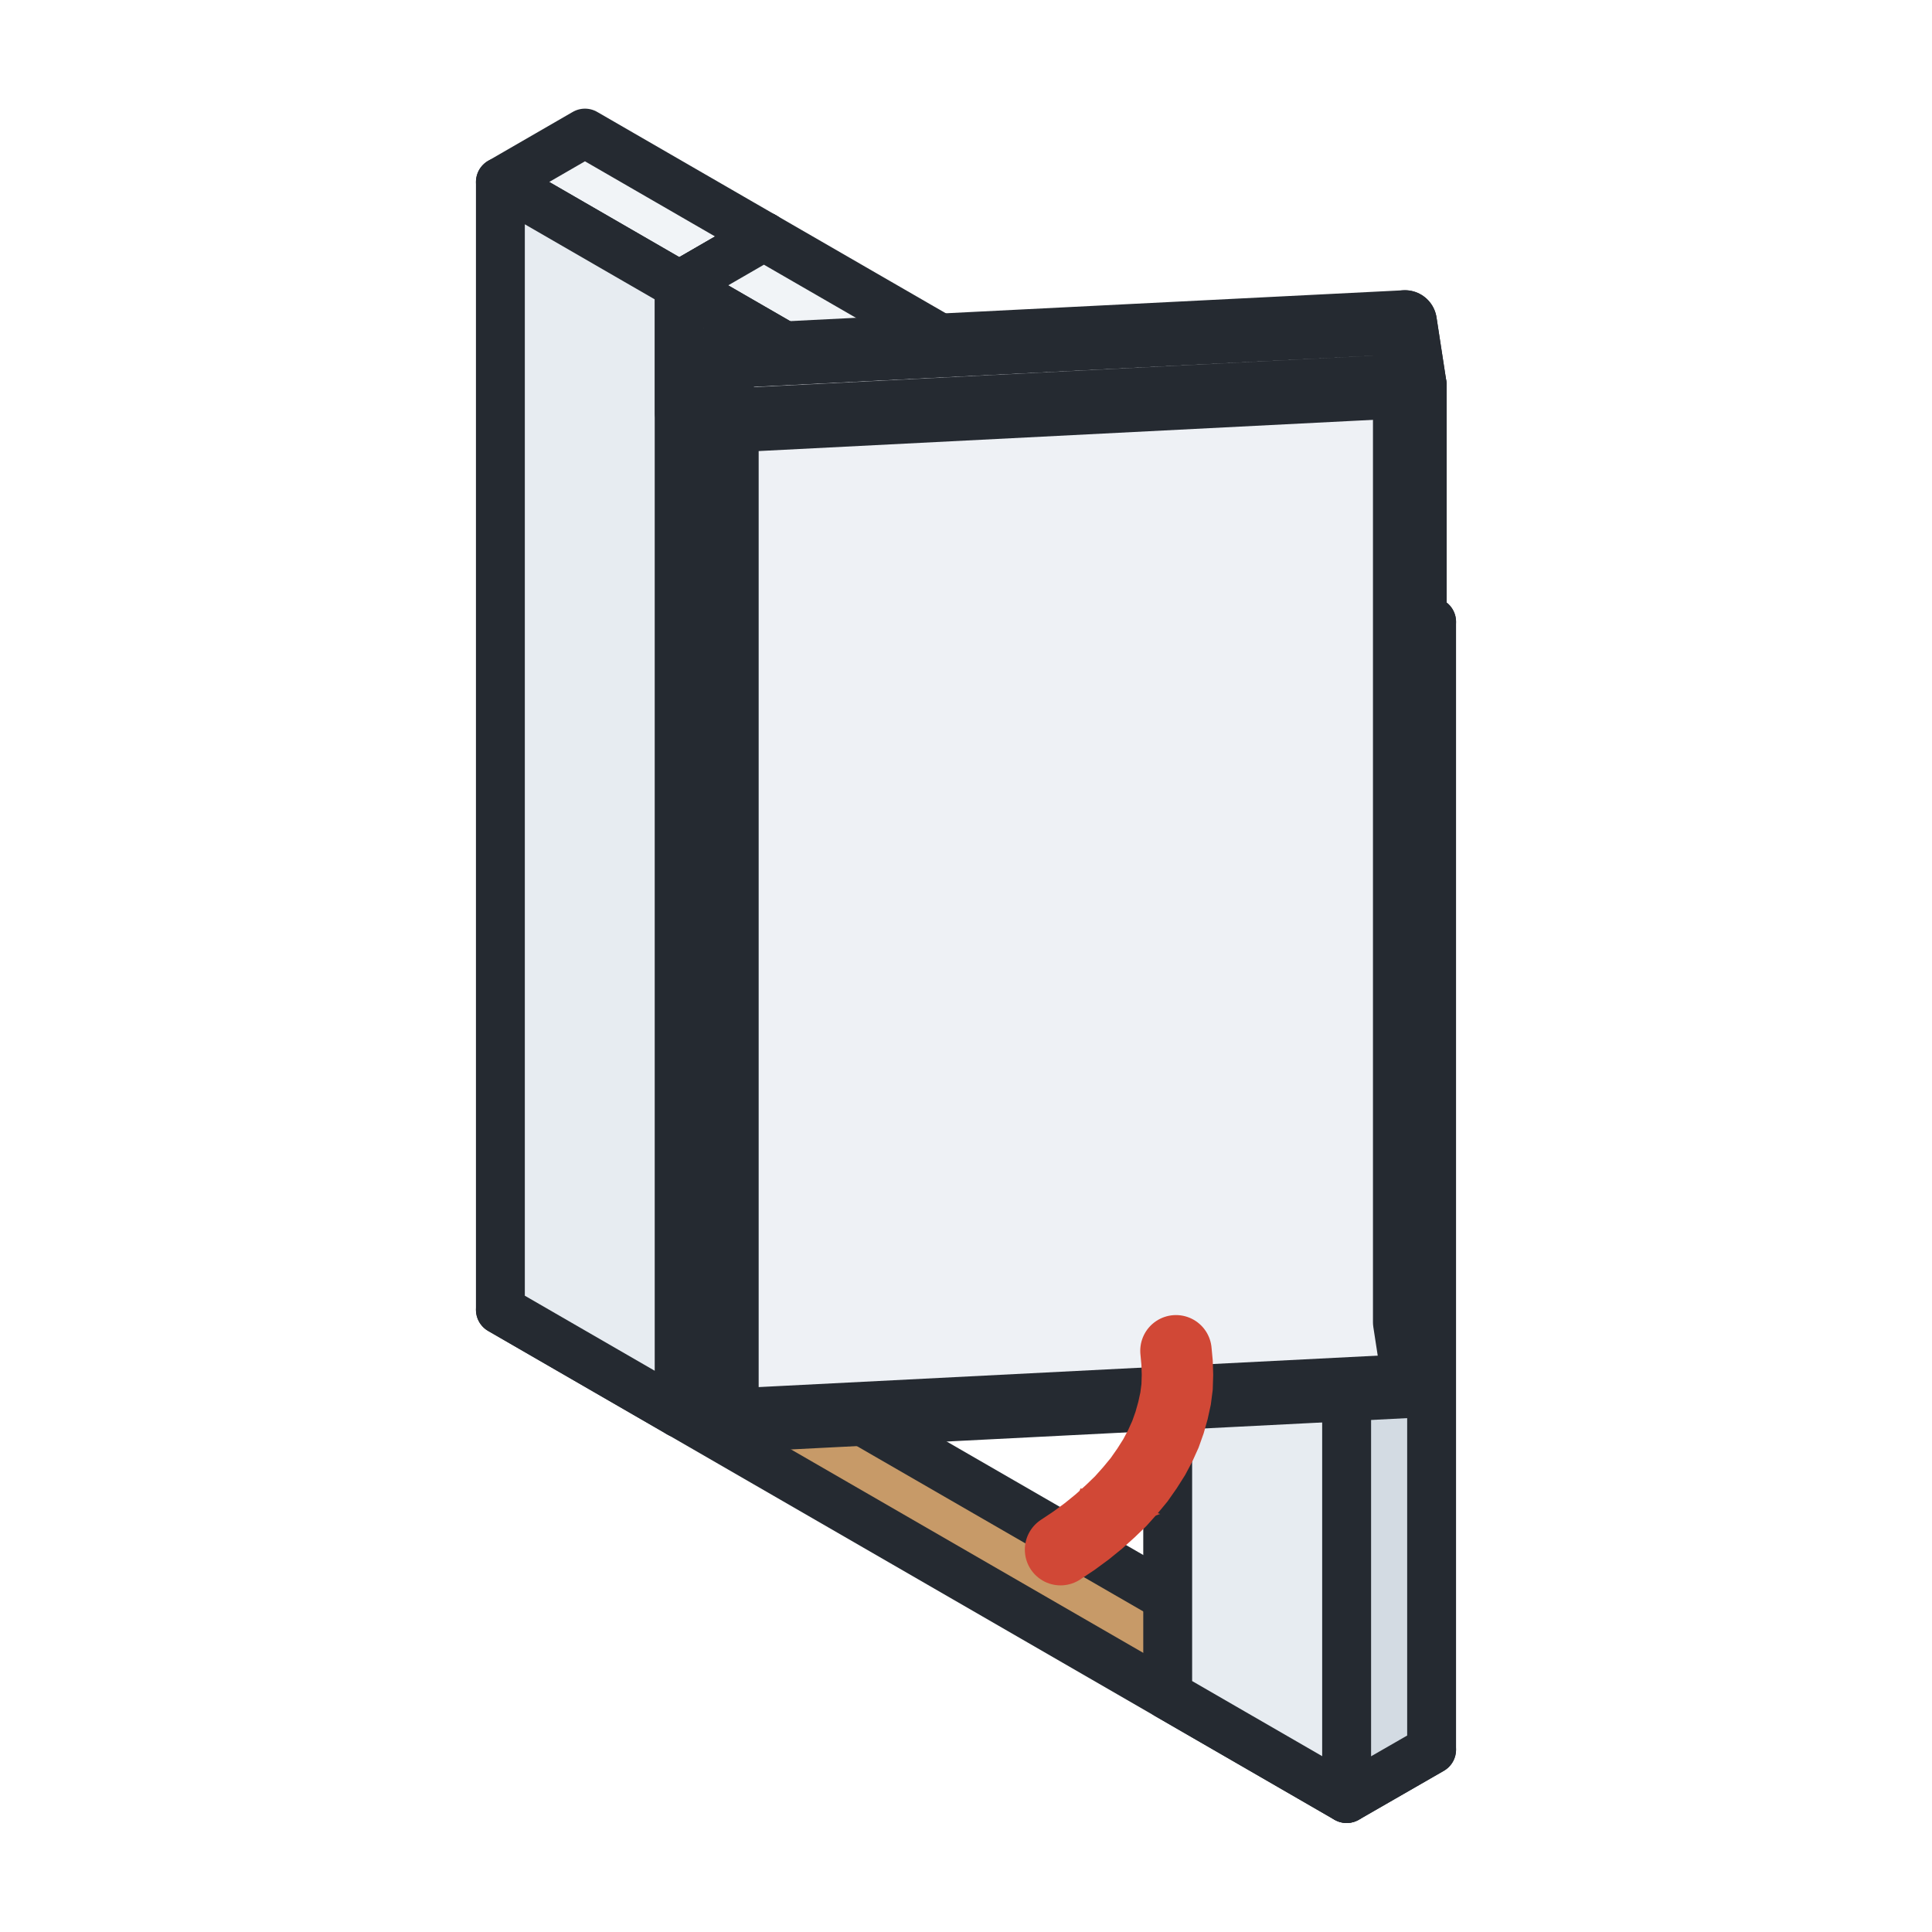
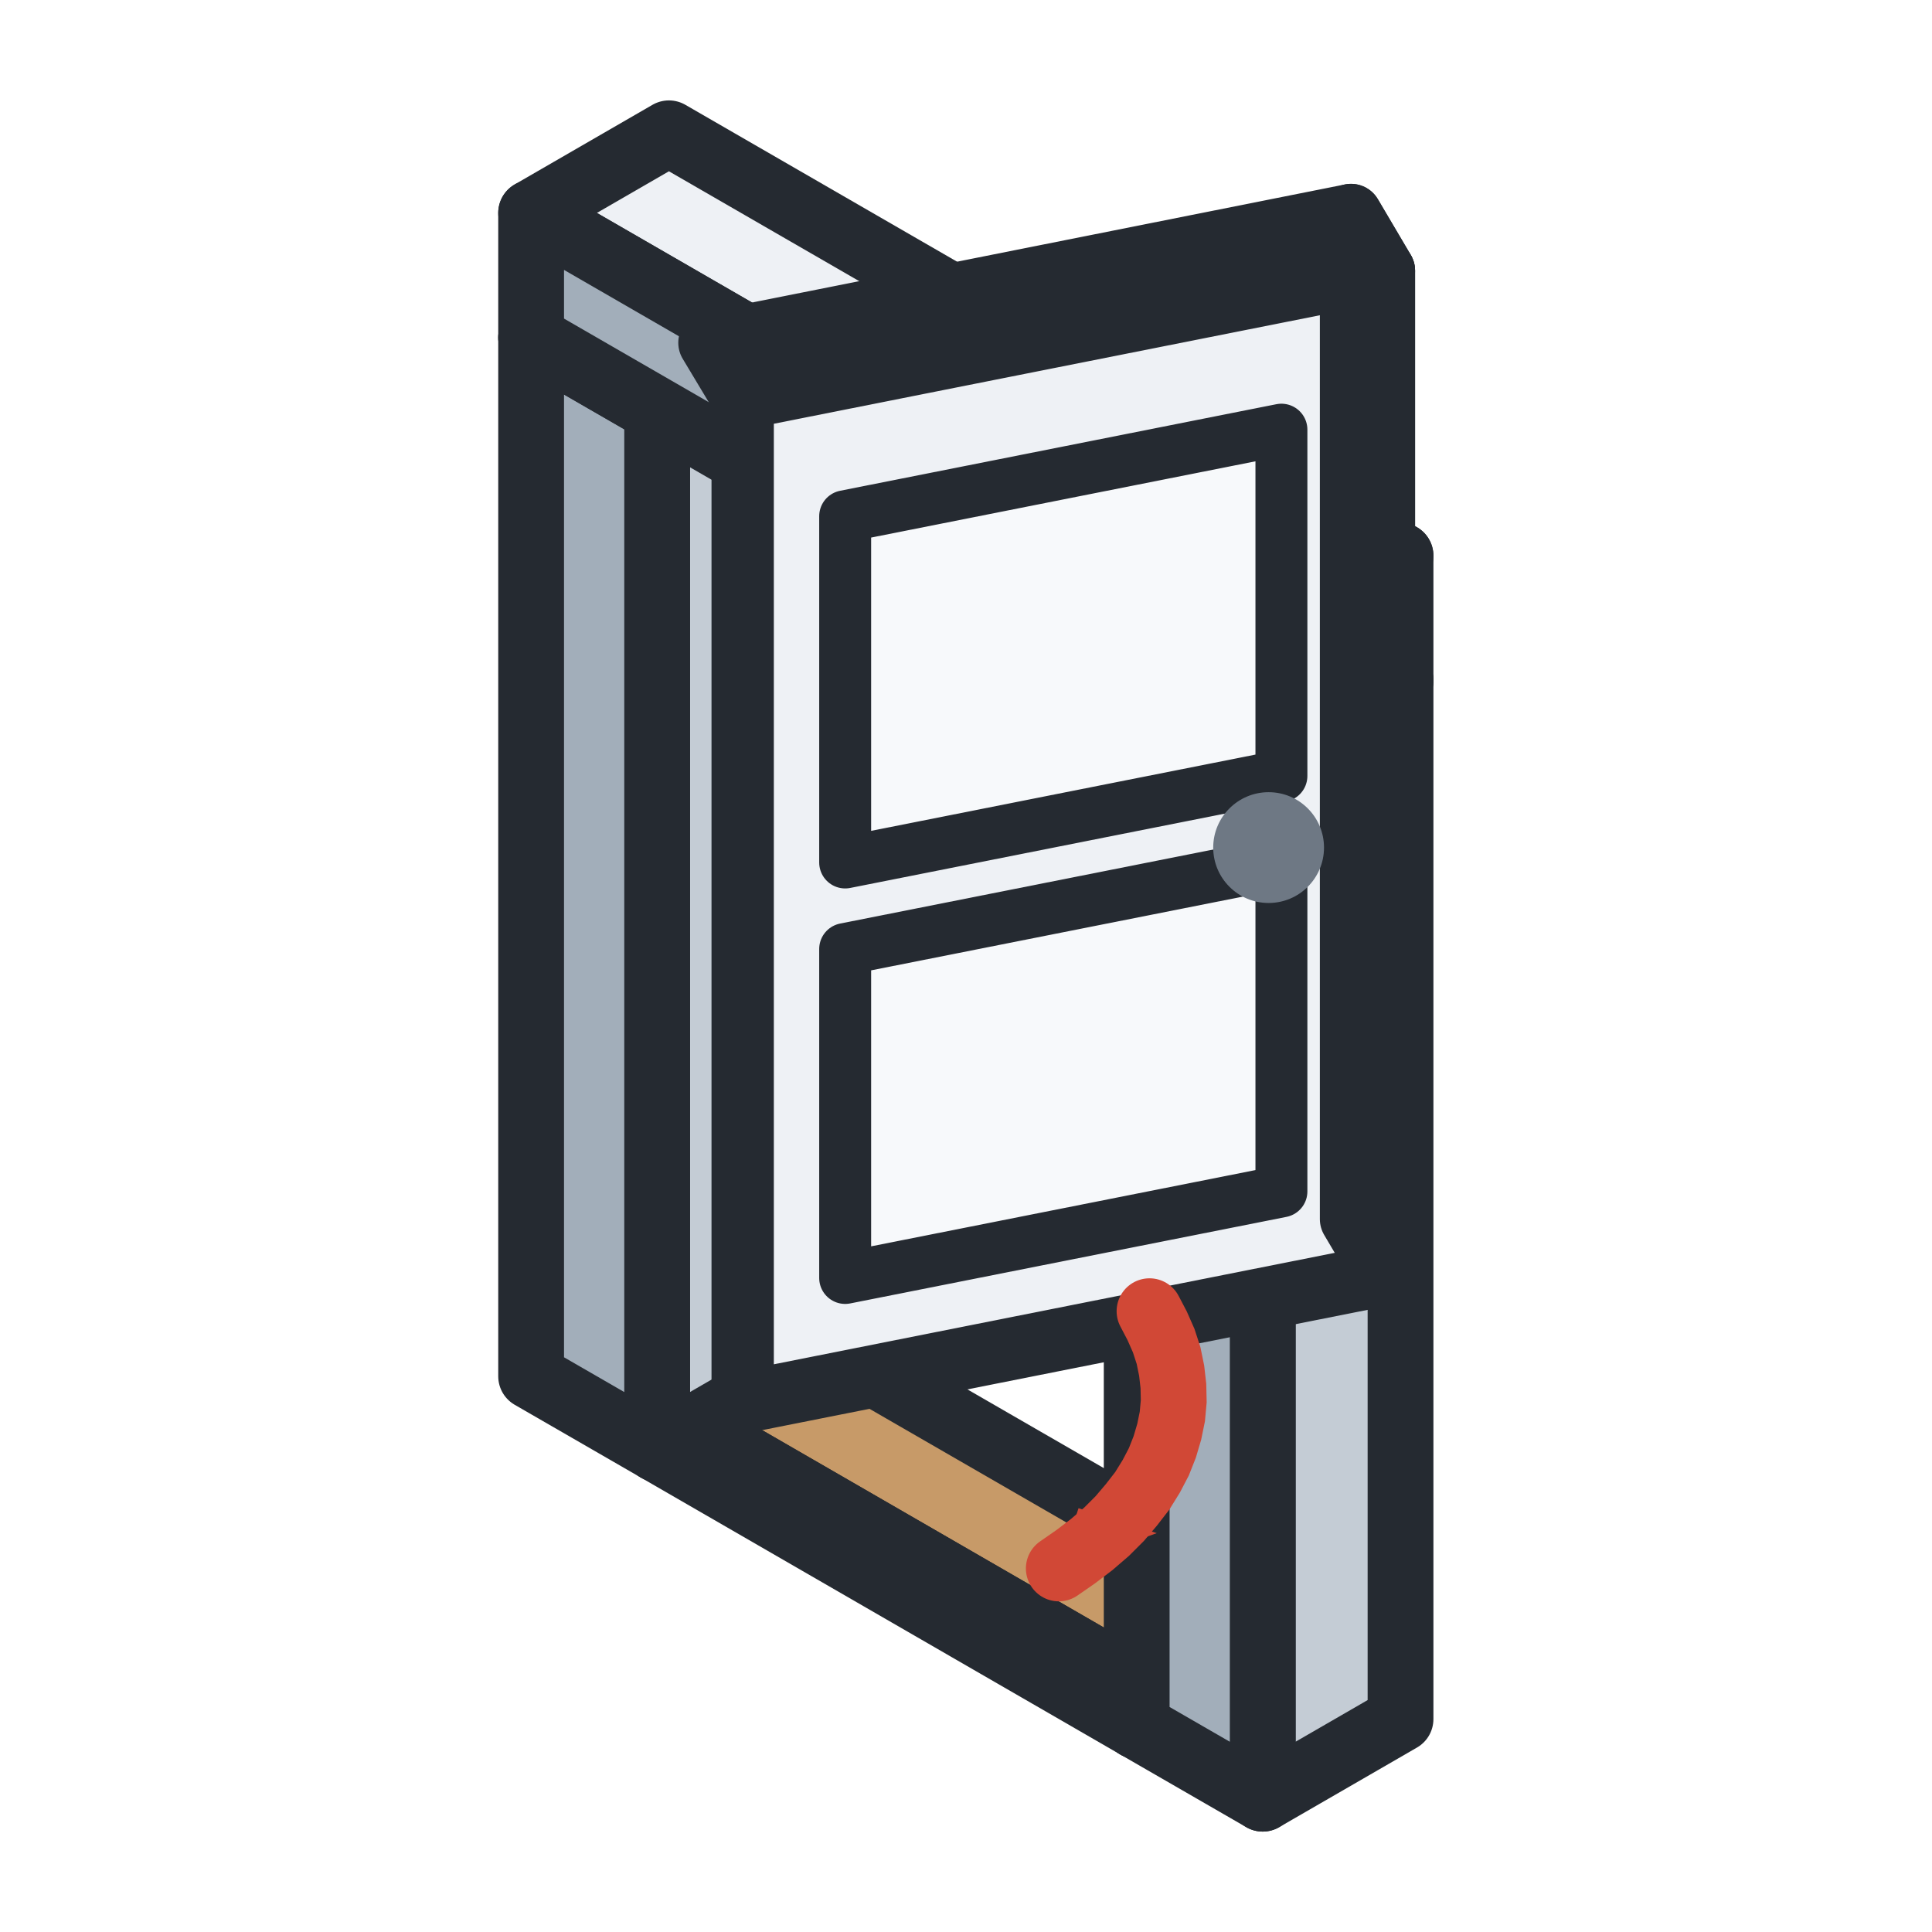
- <svg xmlns="http://www.w3.org/2000/svg" viewBox="-15.56 -33.54 51.39 51.39">
-   <polygon points="0.00,0.00 22.52,13.00 20.26,14.30 -2.25,1.30" fill="#C79A68" stroke="#252A31" stroke-width="1.3" stroke-linejoin="round" />
-   <polygon points="-2.25,-28.70 2.51,-25.95 4.76,-27.25 0.00,-30.00" fill="#F1F4F7" stroke="#252A31" stroke-width="1.3" stroke-linejoin="round" />
-   <polygon points="-2.25,1.30 2.51,4.05 2.51,-25.95 -2.25,-28.70" fill="#E7ECF1" stroke="#252A31" stroke-width="1.3" stroke-linejoin="round" />
-   <polygon points="2.51,4.05 4.76,2.75 4.76,-27.25 2.51,-25.95" fill="#D3DBE3" stroke="#252A31" stroke-width="1.3" stroke-linejoin="round" />
-   <polygon points="15.50,-18.45 20.26,-15.70 22.52,-17.00 17.75,-19.75" fill="#F1F4F7" stroke="#252A31" stroke-width="1.3" stroke-linejoin="round" />
-   <polygon points="15.50,11.55 20.26,14.30 20.26,-15.70 15.50,-18.45" fill="#E7ECF1" stroke="#252A31" stroke-width="1.3" stroke-linejoin="round" />
-   <polygon points="20.26,14.30 22.52,13.00 22.52,-17.00 20.26,-15.70" fill="#D3DBE3" stroke="#252A31" stroke-width="1.3" stroke-linejoin="round" />
-   <polygon points="2.51,-25.95 15.50,-18.45 17.75,-19.75 4.76,-27.25" fill="#F1F4F7" stroke="#252A31" stroke-width="1.3" stroke-linejoin="round" />
-   <polygon points="2.51,-22.55 15.50,-15.05 15.50,-18.45 2.51,-25.95" fill="#E7ECF1" stroke="#252A31" stroke-width="1.3" stroke-linejoin="round" />
-   <polygon points="15.50,-15.05 17.75,-16.35 17.75,-19.75 15.50,-18.45" fill="#D3DBE3" stroke="#252A31" stroke-width="1.3" stroke-linejoin="round" />
-   <polygon points="3.77,-22.35 22.07,-23.28 21.81,-24.97 3.51,-24.05" fill="#EEF1F5" stroke="#252A31" stroke-width="1.7" stroke-linejoin="round" />
-   <polygon points="3.77,4.25 22.07,3.32 22.07,-23.28 3.77,-22.35" fill="#EEF1F5" stroke="#252A31" stroke-width="1.7" stroke-linejoin="round" />
-   <polygon points="22.07,3.32 21.81,1.63 21.81,-24.97 22.07,-23.28" fill="#CBD3DC" stroke="#252A31" stroke-width="1.7" stroke-linejoin="round" />
-   <path d="M 15.72 2.39 L 15.75 2.71 L 15.76 3.03 L 15.75 3.35 L 15.71 3.66 L 15.64 3.98 L 15.55 4.30 L 15.44 4.61 L 15.30 4.92 L 15.14 5.22 L 14.95 5.52 L 14.74 5.82 L 14.50 6.11 L 14.25 6.39 L 13.97 6.66 L 13.67 6.93 L 13.35 7.19 L 13.01 7.44 L 12.65 7.68" fill="none" stroke="#D14836" stroke-width="1.9" stroke-linecap="round" />
-   <path d="M 12.65 7.68 L 13.18 6.05 L 15.30 6.73 Z" fill="#D14836" />
+ <svg xmlns="http://www.w3.org/2000/svg" viewBox="-22.96 -39.55 55.80 55.80">
+   <polygon points="0.00,-1.20 13.86,6.80 9.87,9.10 -3.98,1.10" fill="#C79A68" stroke="#252A31" stroke-width="1.9" stroke-linejoin="round" />
+   <polygon points="13.86,8.00 9.87,10.30 9.87,9.10 13.86,6.80" fill="#A87C4E" stroke="#252A31" stroke-width="1.9" stroke-linejoin="round" />
+   <polygon points="-3.98,2.30 9.87,10.30 9.87,9.10 -3.98,1.10" fill="#A87C4E" stroke="#252A31" stroke-width="1.9" stroke-linejoin="round" />
+   <polygon points="-3.64,-32.10 0.00,-30.00 -3.98,-27.70 -7.62,-29.80" fill="#EEF1F5" stroke="#252A31" stroke-width="1.9" stroke-linejoin="round" />
+   <polygon points="0.00,0.00 -3.98,2.30 -3.98,-27.70 0.00,-30.00" fill="#C4CCD5" stroke="#252A31" stroke-width="1.9" stroke-linejoin="round" />
+   <polygon points="-7.62,0.20 -3.98,2.30 -3.98,-27.70 -7.62,-29.80" fill="#A2AEBA" stroke="#252A31" stroke-width="1.9" stroke-linejoin="round" />
+   <polygon points="13.86,-22.00 17.49,-19.90 13.51,-17.60 9.87,-19.70" fill="#EEF1F5" stroke="#252A31" stroke-width="1.9" stroke-linejoin="round" />
+   <polygon points="17.49,10.10 13.51,12.40 13.51,-17.60 17.49,-19.90" fill="#C4CCD5" stroke="#252A31" stroke-width="1.9" stroke-linejoin="round" />
+   <polygon points="9.87,10.30 13.51,12.40 13.51,-17.60 9.87,-19.70" fill="#A2AEBA" stroke="#252A31" stroke-width="1.9" stroke-linejoin="round" />
+   <polygon points="-3.64,-35.70 17.49,-23.50 13.51,-21.20 -7.62,-33.40" fill="#EEF1F5" stroke="#252A31" stroke-width="1.9" stroke-linejoin="round" />
+   <polygon points="17.49,-19.90 13.51,-17.60 13.51,-21.20 17.49,-23.50" fill="#C4CCD5" stroke="#252A31" stroke-width="1.9" stroke-linejoin="round" />
+   <polygon points="-7.62,-29.80 13.51,-17.60 13.51,-21.20 -7.62,-33.40" fill="#A2AEBA" stroke="#252A31" stroke-width="1.9" stroke-linejoin="round" />
+   <polygon points="-1.51,-28.05 17.01,-31.73 16.06,-33.34 -2.47,-29.65" fill="#EEF1F5" stroke="#252A31" stroke-width="1.8" stroke-linejoin="round" />
+   <polygon points="-1.51,0.95 17.01,-2.73 17.01,-31.73 -1.51,-28.05" fill="#EEF1F5" stroke="#252A31" stroke-width="1.8" stroke-linejoin="round" />
+   <polygon points="17.01,-2.73 16.06,-4.34 16.06,-33.34 17.01,-31.73" fill="#CBD3DC" stroke="#252A31" stroke-width="1.8" stroke-linejoin="round" />
+   <polygon points="1.45,-2.64 14.05,-5.14 14.05,-14.64 1.45,-12.14" fill="#F7F9FB" stroke="#252A31" stroke-width="1.5" stroke-linejoin="round" />
+   <polygon points="1.45,-14.64 14.05,-17.14 14.05,-27.14 1.45,-24.64" fill="#F7F9FB" stroke="#252A31" stroke-width="1.5" stroke-linejoin="round" />
+   <circle cx="13.68" cy="-15.07" r="1.6" fill="#6E7884" />
+   <path d="M 10.24 -1.68 L 10.46 -1.26 L 10.65 -0.83 L 10.79 -0.40 L 10.88 0.04 L 10.93 0.48 L 10.94 0.92 L 10.90 1.36 L 10.81 1.80 L 10.68 2.24 L 10.51 2.67 L 10.29 3.09 L 10.03 3.51 L 9.72 3.91 L 9.38 4.31 L 9.00 4.69 L 8.57 5.06 L 8.11 5.41 L 7.62 5.75" fill="none" stroke="#D14836" stroke-width="1.9" stroke-linecap="round" />
+   <path d="M 7.62 5.75 L 8.19 4.01 L 10.45 4.73 Z" fill="#D14836" />
</svg>
